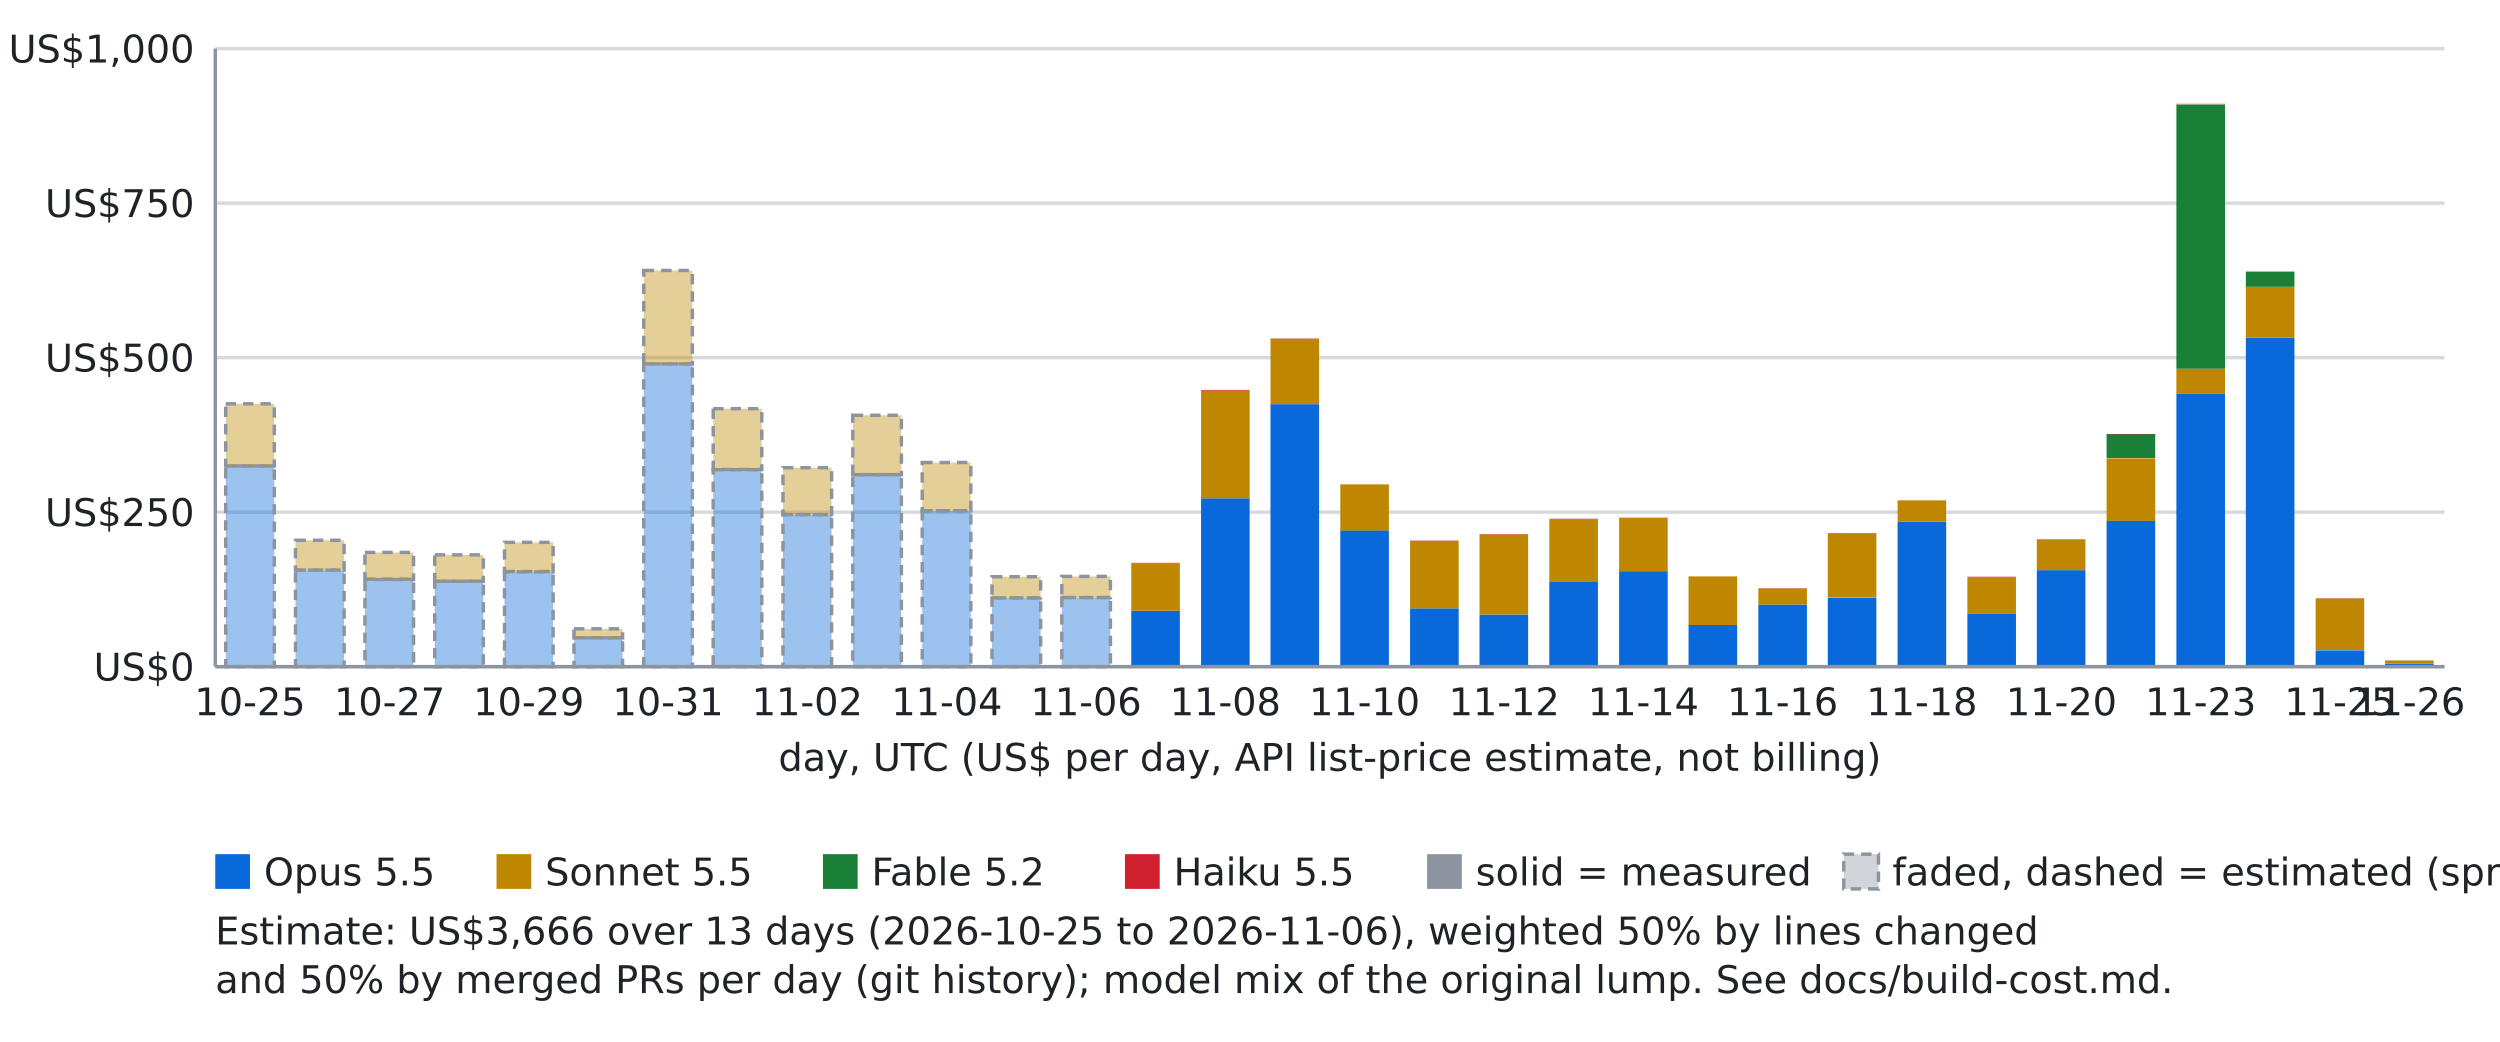
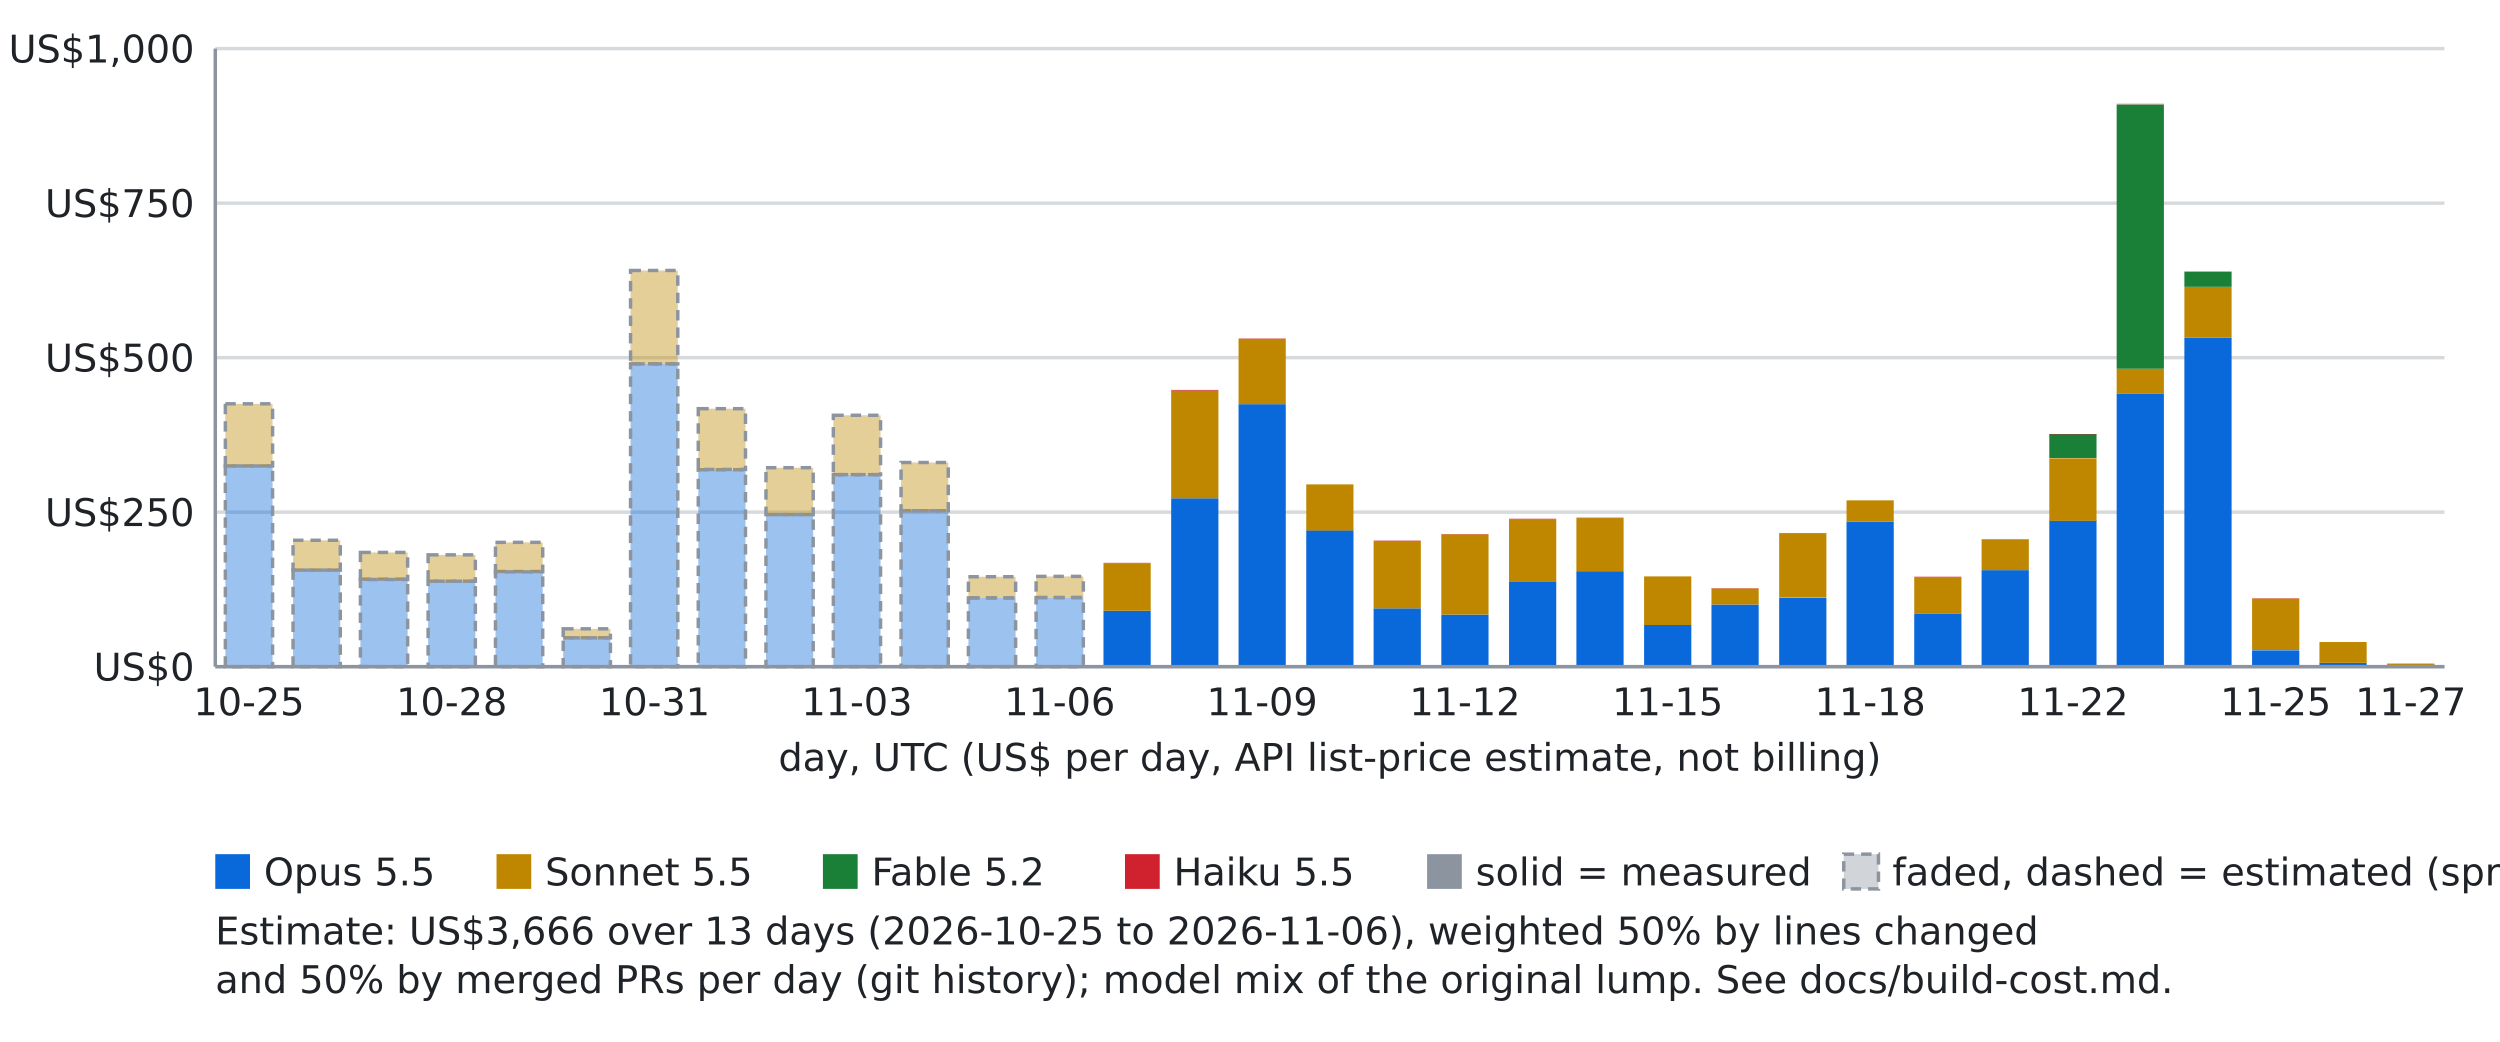
- <svg xmlns="http://www.w3.org/2000/svg" width="720" height="300" viewBox="0 0 720 300" role="img" aria-label="Daily build cost, API list-price estimate, not billing: 2026-10-25 US$425 estimated; 2026-10-26 US$204 estimated; 2026-10-27 US$185 estimated; 2026-10-28 US$181 estimated; 2026-10-29 US$201 estimated; 2026-10-30 US$61 estimated; 2026-10-31 US$641 estimated; 2026-11-01 US$417 estimated; 2026-11-02 US$322 estimated; 2026-11-03 US$407 estimated; 2026-11-04 US$330 estimated; 2026-11-05 US$146 estimated; 2026-11-06 US$146 estimated; 2026-11-07 US$168 measured; 2026-11-08 US$448 measured; 2026-11-09 US$531 measured; 2026-11-10 US$295 measured; 2026-11-11 US$204 measured; 2026-11-12 US$215 measured; 2026-11-13 US$239 measured; 2026-11-14 US$241 measured; 2026-11-15 US$146 measured; 2026-11-16 US$127 measured; 2026-11-17 US$216 measured; 2026-11-18 US$269 measured; 2026-11-19 US$145 measured; 2026-11-20 US$206 measured; 2026-11-22 US$377 measured; 2026-11-23 US$910 measured; 2026-11-24 US$640 measured; 2026-11-25 US$110 measured; 2026-11-26 US$10 measured">
+ <svg xmlns="http://www.w3.org/2000/svg" width="720" height="300" viewBox="0 0 720 300" role="img" aria-label="Daily build cost, API list-price estimate, not billing: 2026-10-25 US$425 estimated; 2026-10-26 US$204 estimated; 2026-10-27 US$185 estimated; 2026-10-28 US$181 estimated; 2026-10-29 US$201 estimated; 2026-10-30 US$61 estimated; 2026-10-31 US$641 estimated; 2026-11-01 US$417 estimated; 2026-11-02 US$322 estimated; 2026-11-03 US$407 estimated; 2026-11-04 US$330 estimated; 2026-11-05 US$146 estimated; 2026-11-06 US$146 estimated; 2026-11-07 US$168 measured; 2026-11-08 US$448 measured; 2026-11-09 US$531 measured; 2026-11-10 US$295 measured; 2026-11-11 US$204 measured; 2026-11-12 US$215 measured; 2026-11-13 US$239 measured; 2026-11-14 US$241 measured; 2026-11-15 US$146 measured; 2026-11-16 US$127 measured; 2026-11-17 US$216 measured; 2026-11-18 US$269 measured; 2026-11-19 US$145 measured; 2026-11-20 US$206 measured; 2026-11-22 US$377 measured; 2026-11-23 US$910 measured; 2026-11-24 US$640 measured; 2026-11-25 US$110 measured; 2026-11-26 US$40 measured; 2026-11-27 US$5 measured">
  <style>text{fill:#1f2328;font:11px Verdana,DejaVu Sans,sans-serif;font-variant-numeric:tabular-nums}.ax{stroke:#8c959f;stroke-width:1}.gr{stroke:#8c959f;stroke-opacity:.35;stroke-width:1}.est{fill-opacity:.4;stroke:#8c959f;stroke-width:1;stroke-dasharray:3 2}.key{fill:#8c959f;fill-opacity:.4;stroke:#8c959f;stroke-dasharray:3 2}.keym{fill:#8c959f}@media (prefers-color-scheme:dark){text{fill:#e6edf3}}.s0{fill:#0969da}.s1{fill:#bf8700}.s2{fill:#1a7f37}.s3{fill:#cf222e}.s4{fill:#8250df}.s5{fill:#6e7781}@media (prefers-color-scheme:dark){.s0{fill:#388bfd}.s1{fill:#d29922}.s2{fill:#3fb950}.s3{fill:#f85149}.s4{fill:#a371f7}.s5{fill:#8b949e}}</style>
  <line class="gr" x1="62" y1="192.0" x2="704" y2="192.0" />
  <text x="56" y="196.0" text-anchor="end">US$0</text>
  <line class="gr" x1="62" y1="147.5" x2="704" y2="147.5" />
  <text x="56" y="151.5" text-anchor="end">US$250</text>
  <line class="gr" x1="62" y1="103.0" x2="704" y2="103.0" />
  <text x="56" y="107.0" text-anchor="end">US$500</text>
  <line class="gr" x1="62" y1="58.5" x2="704" y2="58.5" />
  <text x="56" y="62.5" text-anchor="end">US$750</text>
  <line class="gr" x1="62" y1="14.0" x2="704" y2="14.0" />
  <text x="56" y="18.0" text-anchor="end">US$1,000</text>
-   <rect x="65.0" y="134.2" width="14.0" height="57.8" class="s0 est" />
-   <rect x="65.0" y="116.3" width="14.0" height="17.9" class="s1 est" />
-   <text x="72.0" y="206" text-anchor="middle">10-25</text>
-   <rect x="85.1" y="164.2" width="14.0" height="27.8" class="s0 est" />
-   <rect x="85.1" y="155.6" width="14.0" height="8.6" class="s1 est" />
-   <rect x="105.1" y="166.8" width="14.0" height="25.2" class="s0 est" />
-   <rect x="105.1" y="159.1" width="14.0" height="7.8" class="s1 est" />
-   <text x="112.2" y="206" text-anchor="middle">10-27</text>
-   <rect x="125.2" y="167.4" width="14.0" height="24.6" class="s0 est" />
-   <rect x="125.2" y="159.8" width="14.0" height="7.6" class="s1 est" />
-   <rect x="145.3" y="164.6" width="14.0" height="27.4" class="s0 est" />
-   <rect x="145.3" y="156.2" width="14.0" height="8.5" class="s1 est" />
-   <text x="152.3" y="206" text-anchor="middle">10-29</text>
-   <rect x="165.3" y="183.7" width="14.0" height="8.3" class="s0 est" />
-   <rect x="165.3" y="181.1" width="14.0" height="2.6" class="s1 est" />
-   <rect x="185.4" y="104.8" width="14.0" height="87.2" class="s0 est" />
-   <rect x="185.4" y="77.9" width="14.0" height="26.9" class="s1 est" />
-   <text x="192.4" y="206" text-anchor="middle">10-31</text>
-   <rect x="205.4" y="135.3" width="14.0" height="56.7" class="s0 est" />
-   <rect x="205.4" y="117.7" width="14.0" height="17.5" class="s1 est" />
-   <rect x="225.5" y="148.2" width="14.0" height="43.8" class="s0 est" />
-   <rect x="225.5" y="134.7" width="14.0" height="13.5" class="s1 est" />
-   <text x="232.5" y="206" text-anchor="middle">11-02</text>
-   <rect x="245.6" y="136.7" width="14.0" height="55.3" class="s0 est" />
-   <rect x="245.6" y="119.6" width="14.0" height="17.1" class="s1 est" />
-   <rect x="265.6" y="147.1" width="14.0" height="44.9" class="s0 est" />
-   <rect x="265.6" y="133.2" width="14.0" height="13.9" class="s1 est" />
-   <text x="272.7" y="206" text-anchor="middle">11-04</text>
-   <rect x="285.7" y="172.2" width="14.0" height="19.8" class="s0 est" />
-   <rect x="285.7" y="166.1" width="14.0" height="6.1" class="s1 est" />
-   <rect x="305.8" y="172.1" width="14.0" height="19.9" class="s0 est" />
-   <rect x="305.8" y="166.0" width="14.0" height="6.1" class="s1 est" />
-   <text x="312.8" y="206" text-anchor="middle">11-06</text>
-   <rect x="325.8" y="175.9" width="14.0" height="16.1" class="s0" />
-   <rect x="325.8" y="162.2" width="14.0" height="13.7" class="s1" />
-   <rect x="325.8" y="162.1" width="14.0" height="0.1" class="s3" />
-   <rect x="345.9" y="143.5" width="14.0" height="48.5" class="s0" />
-   <rect x="345.9" y="112.5" width="14.0" height="31.0" class="s1" />
-   <rect x="345.9" y="112.3" width="14.0" height="0.2" class="s3" />
-   <text x="352.9" y="206" text-anchor="middle">11-08</text>
-   <rect x="365.9" y="116.4" width="14.0" height="75.6" class="s0" />
-   <rect x="365.9" y="97.6" width="14.0" height="18.8" class="s1" />
-   <rect x="365.9" y="97.5" width="14.0" height="0.1" class="s3" />
-   <rect x="386.0" y="152.7" width="14.0" height="39.3" class="s0" />
-   <rect x="386.0" y="139.5" width="14.0" height="13.3" class="s1" />
-   <rect x="386.0" y="139.4" width="14.0" height="0.0" class="s3" />
-   <text x="393.0" y="206" text-anchor="middle">11-10</text>
-   <rect x="406.1" y="175.2" width="14.0" height="16.8" class="s0" />
-   <rect x="406.1" y="155.8" width="14.0" height="19.4" class="s1" />
-   <rect x="406.1" y="155.7" width="14.0" height="0.1" class="s3" />
-   <rect x="426.1" y="177.0" width="14.0" height="15.0" class="s0" />
-   <rect x="426.1" y="153.9" width="14.0" height="23.1" class="s1" />
-   <rect x="426.1" y="153.8" width="14.0" height="0.1" class="s3" />
-   <text x="433.2" y="206" text-anchor="middle">11-12</text>
-   <rect x="446.2" y="167.5" width="14.0" height="24.5" class="s0" />
-   <rect x="446.2" y="149.5" width="14.0" height="18.1" class="s1" />
-   <rect x="446.2" y="149.4" width="14.0" height="0.1" class="s3" />
-   <rect x="466.3" y="164.5" width="14.0" height="27.5" class="s0" />
-   <rect x="466.3" y="149.2" width="14.0" height="15.3" class="s1" />
-   <rect x="466.3" y="149.1" width="14.0" height="0.1" class="s3" />
-   <text x="473.3" y="206" text-anchor="middle">11-14</text>
-   <rect x="486.3" y="180.0" width="14.0" height="12.0" class="s0" />
-   <rect x="486.3" y="166.0" width="14.0" height="14.0" class="s1" />
-   <rect x="486.3" y="166.0" width="14.0" height="0.0" class="s3" />
-   <rect x="506.4" y="174.1" width="14.0" height="17.9" class="s0" />
-   <rect x="506.4" y="169.5" width="14.0" height="4.6" class="s1" />
-   <rect x="506.4" y="169.5" width="14.0" height="0.1" class="s3" />
-   <text x="513.4" y="206" text-anchor="middle">11-16</text>
-   <rect x="526.4" y="172.1" width="14.0" height="19.9" class="s0" />
-   <rect x="526.4" y="153.6" width="14.0" height="18.4" class="s1" />
-   <rect x="526.4" y="153.5" width="14.0" height="0.1" class="s3" />
-   <rect x="546.5" y="150.2" width="14.0" height="41.8" class="s0" />
-   <rect x="546.5" y="144.1" width="14.0" height="6.1" class="s1" />
-   <rect x="546.5" y="144.1" width="14.0" height="0.0" class="s3" />
-   <text x="553.5" y="206" text-anchor="middle">11-18</text>
-   <rect x="566.6" y="176.8" width="14.0" height="15.2" class="s0" />
-   <rect x="566.6" y="166.2" width="14.0" height="10.6" class="s1" />
-   <rect x="566.6" y="166.1" width="14.0" height="0.1" class="s3" />
-   <rect x="586.6" y="164.2" width="14.0" height="27.8" class="s0" />
-   <rect x="586.6" y="155.4" width="14.0" height="8.8" class="s1" />
-   <rect x="586.6" y="155.4" width="14.0" height="0.1" class="s3" />
-   <text x="593.7" y="206" text-anchor="middle">11-20</text>
-   <rect x="606.7" y="149.9" width="14.0" height="42.1" class="s0" />
-   <rect x="606.7" y="132.0" width="14.0" height="18.0" class="s1" />
-   <rect x="606.7" y="125.0" width="14.0" height="6.9" class="s2" />
-   <rect x="606.7" y="125.0" width="14.0" height="0.1" class="s3" />
-   <rect x="626.8" y="113.3" width="14.0" height="78.7" class="s0" />
-   <rect x="626.8" y="106.2" width="14.0" height="7.1" class="s1" />
-   <rect x="626.8" y="30.1" width="14.0" height="76.1" class="s2" />
-   <rect x="626.8" y="29.9" width="14.0" height="0.1" class="s3" />
-   <text x="633.8" y="206" text-anchor="middle">11-23</text>
-   <rect x="646.8" y="97.2" width="14.0" height="94.8" class="s0" />
-   <rect x="646.8" y="82.6" width="14.0" height="14.6" class="s1" />
-   <rect x="646.8" y="78.3" width="14.0" height="4.3" class="s2" />
-   <rect x="646.8" y="78.1" width="14.0" height="0.1" class="s3" />
-   <rect x="666.9" y="187.3" width="14.0" height="4.7" class="s0" />
-   <rect x="666.9" y="172.4" width="14.0" height="14.8" class="s1" />
-   <rect x="666.9" y="172.4" width="14.0" height="0.1" class="s3" />
-   <text x="673.9" y="206" text-anchor="middle">11-25</text>
-   <rect x="686.9" y="191.1" width="14.0" height="0.9" class="s0" />
-   <rect x="686.9" y="190.2" width="14.0" height="0.9" class="s1" />
-   <rect x="686.9" y="190.2" width="14.0" height="0.0" class="s3" />
-   <text x="694.0" y="206" text-anchor="middle">11-26</text>
+   <rect x="64.9" y="134.2" width="13.6" height="57.8" class="s0 est" />
+   <rect x="64.9" y="116.3" width="13.6" height="17.9" class="s1 est" />
+   <text x="71.7" y="206" text-anchor="middle">10-25</text>
+   <rect x="84.4" y="164.2" width="13.6" height="27.8" class="s0 est" />
+   <rect x="84.4" y="155.6" width="13.6" height="8.6" class="s1 est" />
+   <rect x="103.8" y="166.8" width="13.6" height="25.2" class="s0 est" />
+   <rect x="103.8" y="159.1" width="13.6" height="7.8" class="s1 est" />
+   <rect x="123.3" y="167.4" width="13.6" height="24.6" class="s0 est" />
+   <rect x="123.3" y="159.8" width="13.6" height="7.6" class="s1 est" />
+   <text x="130.1" y="206" text-anchor="middle">10-28</text>
+   <rect x="142.7" y="164.6" width="13.6" height="27.4" class="s0 est" />
+   <rect x="142.7" y="156.2" width="13.6" height="8.5" class="s1 est" />
+   <rect x="162.2" y="183.7" width="13.6" height="8.3" class="s0 est" />
+   <rect x="162.2" y="181.1" width="13.6" height="2.6" class="s1 est" />
+   <rect x="181.6" y="104.8" width="13.6" height="87.2" class="s0 est" />
+   <rect x="181.6" y="77.9" width="13.6" height="26.9" class="s1 est" />
+   <text x="188.5" y="206" text-anchor="middle">10-31</text>
+   <rect x="201.1" y="135.3" width="13.6" height="56.7" class="s0 est" />
+   <rect x="201.1" y="117.7" width="13.6" height="17.5" class="s1 est" />
+   <rect x="220.6" y="148.2" width="13.6" height="43.8" class="s0 est" />
+   <rect x="220.6" y="134.7" width="13.6" height="13.5" class="s1 est" />
+   <rect x="240.0" y="136.7" width="13.6" height="55.3" class="s0 est" />
+   <rect x="240.0" y="119.6" width="13.6" height="17.1" class="s1 est" />
+   <text x="246.8" y="206" text-anchor="middle">11-03</text>
+   <rect x="259.5" y="147.1" width="13.6" height="44.9" class="s0 est" />
+   <rect x="259.5" y="133.2" width="13.6" height="13.9" class="s1 est" />
+   <rect x="278.9" y="172.2" width="13.6" height="19.8" class="s0 est" />
+   <rect x="278.9" y="166.1" width="13.6" height="6.1" class="s1 est" />
+   <rect x="298.4" y="172.1" width="13.6" height="19.9" class="s0 est" />
+   <rect x="298.4" y="166.0" width="13.6" height="6.1" class="s1 est" />
+   <text x="305.2" y="206" text-anchor="middle">11-06</text>
+   <rect x="317.8" y="175.9" width="13.6" height="16.1" class="s0" />
+   <rect x="317.8" y="162.2" width="13.6" height="13.7" class="s1" />
+   <rect x="317.8" y="162.1" width="13.6" height="0.1" class="s3" />
+   <rect x="337.3" y="143.5" width="13.6" height="48.5" class="s0" />
+   <rect x="337.3" y="112.5" width="13.6" height="31.0" class="s1" />
+   <rect x="337.3" y="112.3" width="13.6" height="0.2" class="s3" />
+   <rect x="356.7" y="116.4" width="13.6" height="75.6" class="s0" />
+   <rect x="356.7" y="97.6" width="13.6" height="18.8" class="s1" />
+   <rect x="356.7" y="97.5" width="13.6" height="0.1" class="s3" />
+   <text x="363.5" y="206" text-anchor="middle">11-09</text>
+   <rect x="376.2" y="152.7" width="13.6" height="39.3" class="s0" />
+   <rect x="376.2" y="139.5" width="13.6" height="13.3" class="s1" />
+   <rect x="376.2" y="139.4" width="13.6" height="0.0" class="s3" />
+   <rect x="395.6" y="175.2" width="13.6" height="16.8" class="s0" />
+   <rect x="395.6" y="155.8" width="13.6" height="19.4" class="s1" />
+   <rect x="395.6" y="155.7" width="13.6" height="0.1" class="s3" />
+   <rect x="415.1" y="177.0" width="13.6" height="15.0" class="s0" />
+   <rect x="415.1" y="153.9" width="13.6" height="23.1" class="s1" />
+   <rect x="415.1" y="153.8" width="13.6" height="0.1" class="s3" />
+   <text x="421.9" y="206" text-anchor="middle">11-12</text>
+   <rect x="434.6" y="167.5" width="13.6" height="24.5" class="s0" />
+   <rect x="434.6" y="149.5" width="13.6" height="18.1" class="s1" />
+   <rect x="434.6" y="149.4" width="13.6" height="0.1" class="s3" />
+   <rect x="454.0" y="164.5" width="13.6" height="27.5" class="s0" />
+   <rect x="454.0" y="149.2" width="13.6" height="15.3" class="s1" />
+   <rect x="454.0" y="149.1" width="13.6" height="0.1" class="s3" />
+   <rect x="473.5" y="180.0" width="13.6" height="12.0" class="s0" />
+   <rect x="473.5" y="166.0" width="13.6" height="14.0" class="s1" />
+   <rect x="473.5" y="166.0" width="13.6" height="0.0" class="s3" />
+   <text x="480.3" y="206" text-anchor="middle">11-15</text>
+   <rect x="492.9" y="174.1" width="13.6" height="17.9" class="s0" />
+   <rect x="492.9" y="169.5" width="13.6" height="4.6" class="s1" />
+   <rect x="492.9" y="169.5" width="13.6" height="0.1" class="s3" />
+   <rect x="512.4" y="172.1" width="13.6" height="19.9" class="s0" />
+   <rect x="512.4" y="153.6" width="13.6" height="18.4" class="s1" />
+   <rect x="512.4" y="153.5" width="13.6" height="0.1" class="s3" />
+   <rect x="531.8" y="150.2" width="13.6" height="41.8" class="s0" />
+   <rect x="531.8" y="144.1" width="13.6" height="6.1" class="s1" />
+   <rect x="531.8" y="144.1" width="13.6" height="0.0" class="s3" />
+   <text x="538.6" y="206" text-anchor="middle">11-18</text>
+   <rect x="551.3" y="176.8" width="13.6" height="15.2" class="s0" />
+   <rect x="551.3" y="166.2" width="13.6" height="10.6" class="s1" />
+   <rect x="551.3" y="166.1" width="13.6" height="0.1" class="s3" />
+   <rect x="570.7" y="164.2" width="13.6" height="27.8" class="s0" />
+   <rect x="570.7" y="155.4" width="13.6" height="8.8" class="s1" />
+   <rect x="570.7" y="155.4" width="13.6" height="0.1" class="s3" />
+   <rect x="590.2" y="149.9" width="13.6" height="42.1" class="s0" />
+   <rect x="590.2" y="132.0" width="13.6" height="18.0" class="s1" />
+   <rect x="590.2" y="125.0" width="13.6" height="6.9" class="s2" />
+   <rect x="590.2" y="125.0" width="13.6" height="0.1" class="s3" />
+   <text x="597.0" y="206" text-anchor="middle">11-22</text>
+   <rect x="609.6" y="113.3" width="13.6" height="78.7" class="s0" />
+   <rect x="609.6" y="106.2" width="13.6" height="7.1" class="s1" />
+   <rect x="609.6" y="30.1" width="13.6" height="76.1" class="s2" />
+   <rect x="609.6" y="29.9" width="13.6" height="0.1" class="s3" />
+   <rect x="629.1" y="97.2" width="13.6" height="94.8" class="s0" />
+   <rect x="629.1" y="82.6" width="13.6" height="14.6" class="s1" />
+   <rect x="629.1" y="78.3" width="13.6" height="4.3" class="s2" />
+   <rect x="629.1" y="78.1" width="13.6" height="0.1" class="s3" />
+   <rect x="648.6" y="187.3" width="13.6" height="4.7" class="s0" />
+   <rect x="648.6" y="172.4" width="13.6" height="14.8" class="s1" />
+   <rect x="648.6" y="172.4" width="13.6" height="0.1" class="s3" />
+   <text x="655.4" y="206" text-anchor="middle">11-25</text>
+   <rect x="668.0" y="190.9" width="13.6" height="1.1" class="s0" />
+   <rect x="668.0" y="184.9" width="13.6" height="6.0" class="s1" />
+   <rect x="668.0" y="184.9" width="13.6" height="0.0" class="s3" />
+   <rect x="687.5" y="191.4" width="13.6" height="0.6" class="s0" />
+   <rect x="687.5" y="191.1" width="13.6" height="0.4" class="s1" />
+   <text x="694.3" y="206" text-anchor="middle">11-27</text>
  <line class="ax" x1="62" y1="14" x2="62" y2="192" />
  <line class="ax" x1="62" y1="192" x2="704" y2="192" />
  <text x="383" y="222" text-anchor="middle">day, UTC (US$ per day, API list-price estimate, not billing)</text>
  <rect x="62" y="246" width="10" height="10" class="s0" />
  <text x="76" y="255">Opus 5.5</text>
  <rect x="143" y="246" width="10" height="10" class="s1" />
  <text x="157" y="255">Sonnet 5.5</text>
  <rect x="237" y="246" width="10" height="10" class="s2" />
  <text x="251" y="255">Fable 5.2</text>
  <rect x="324" y="246" width="10" height="10" class="s3" />
  <text x="338" y="255">Haiku 5.5</text>
  <rect x="411" y="246" width="10" height="10" class="keym" />
  <text x="425" y="255">solid = measured</text>
  <rect x="531" y="246" width="10" height="10" class="key" />
  <text x="545" y="255">faded, dashed = estimated (spread)</text>
  <text x="62" y="272">Estimate: US$3,666 over 13 days (2026-10-25 to 2026-11-06), weighted 50% by lines changed</text>
  <text x="62" y="286">and 50% by merged PRs per day (git history); model mix of the original lump. See docs/build-cost.md.</text>
</svg>
